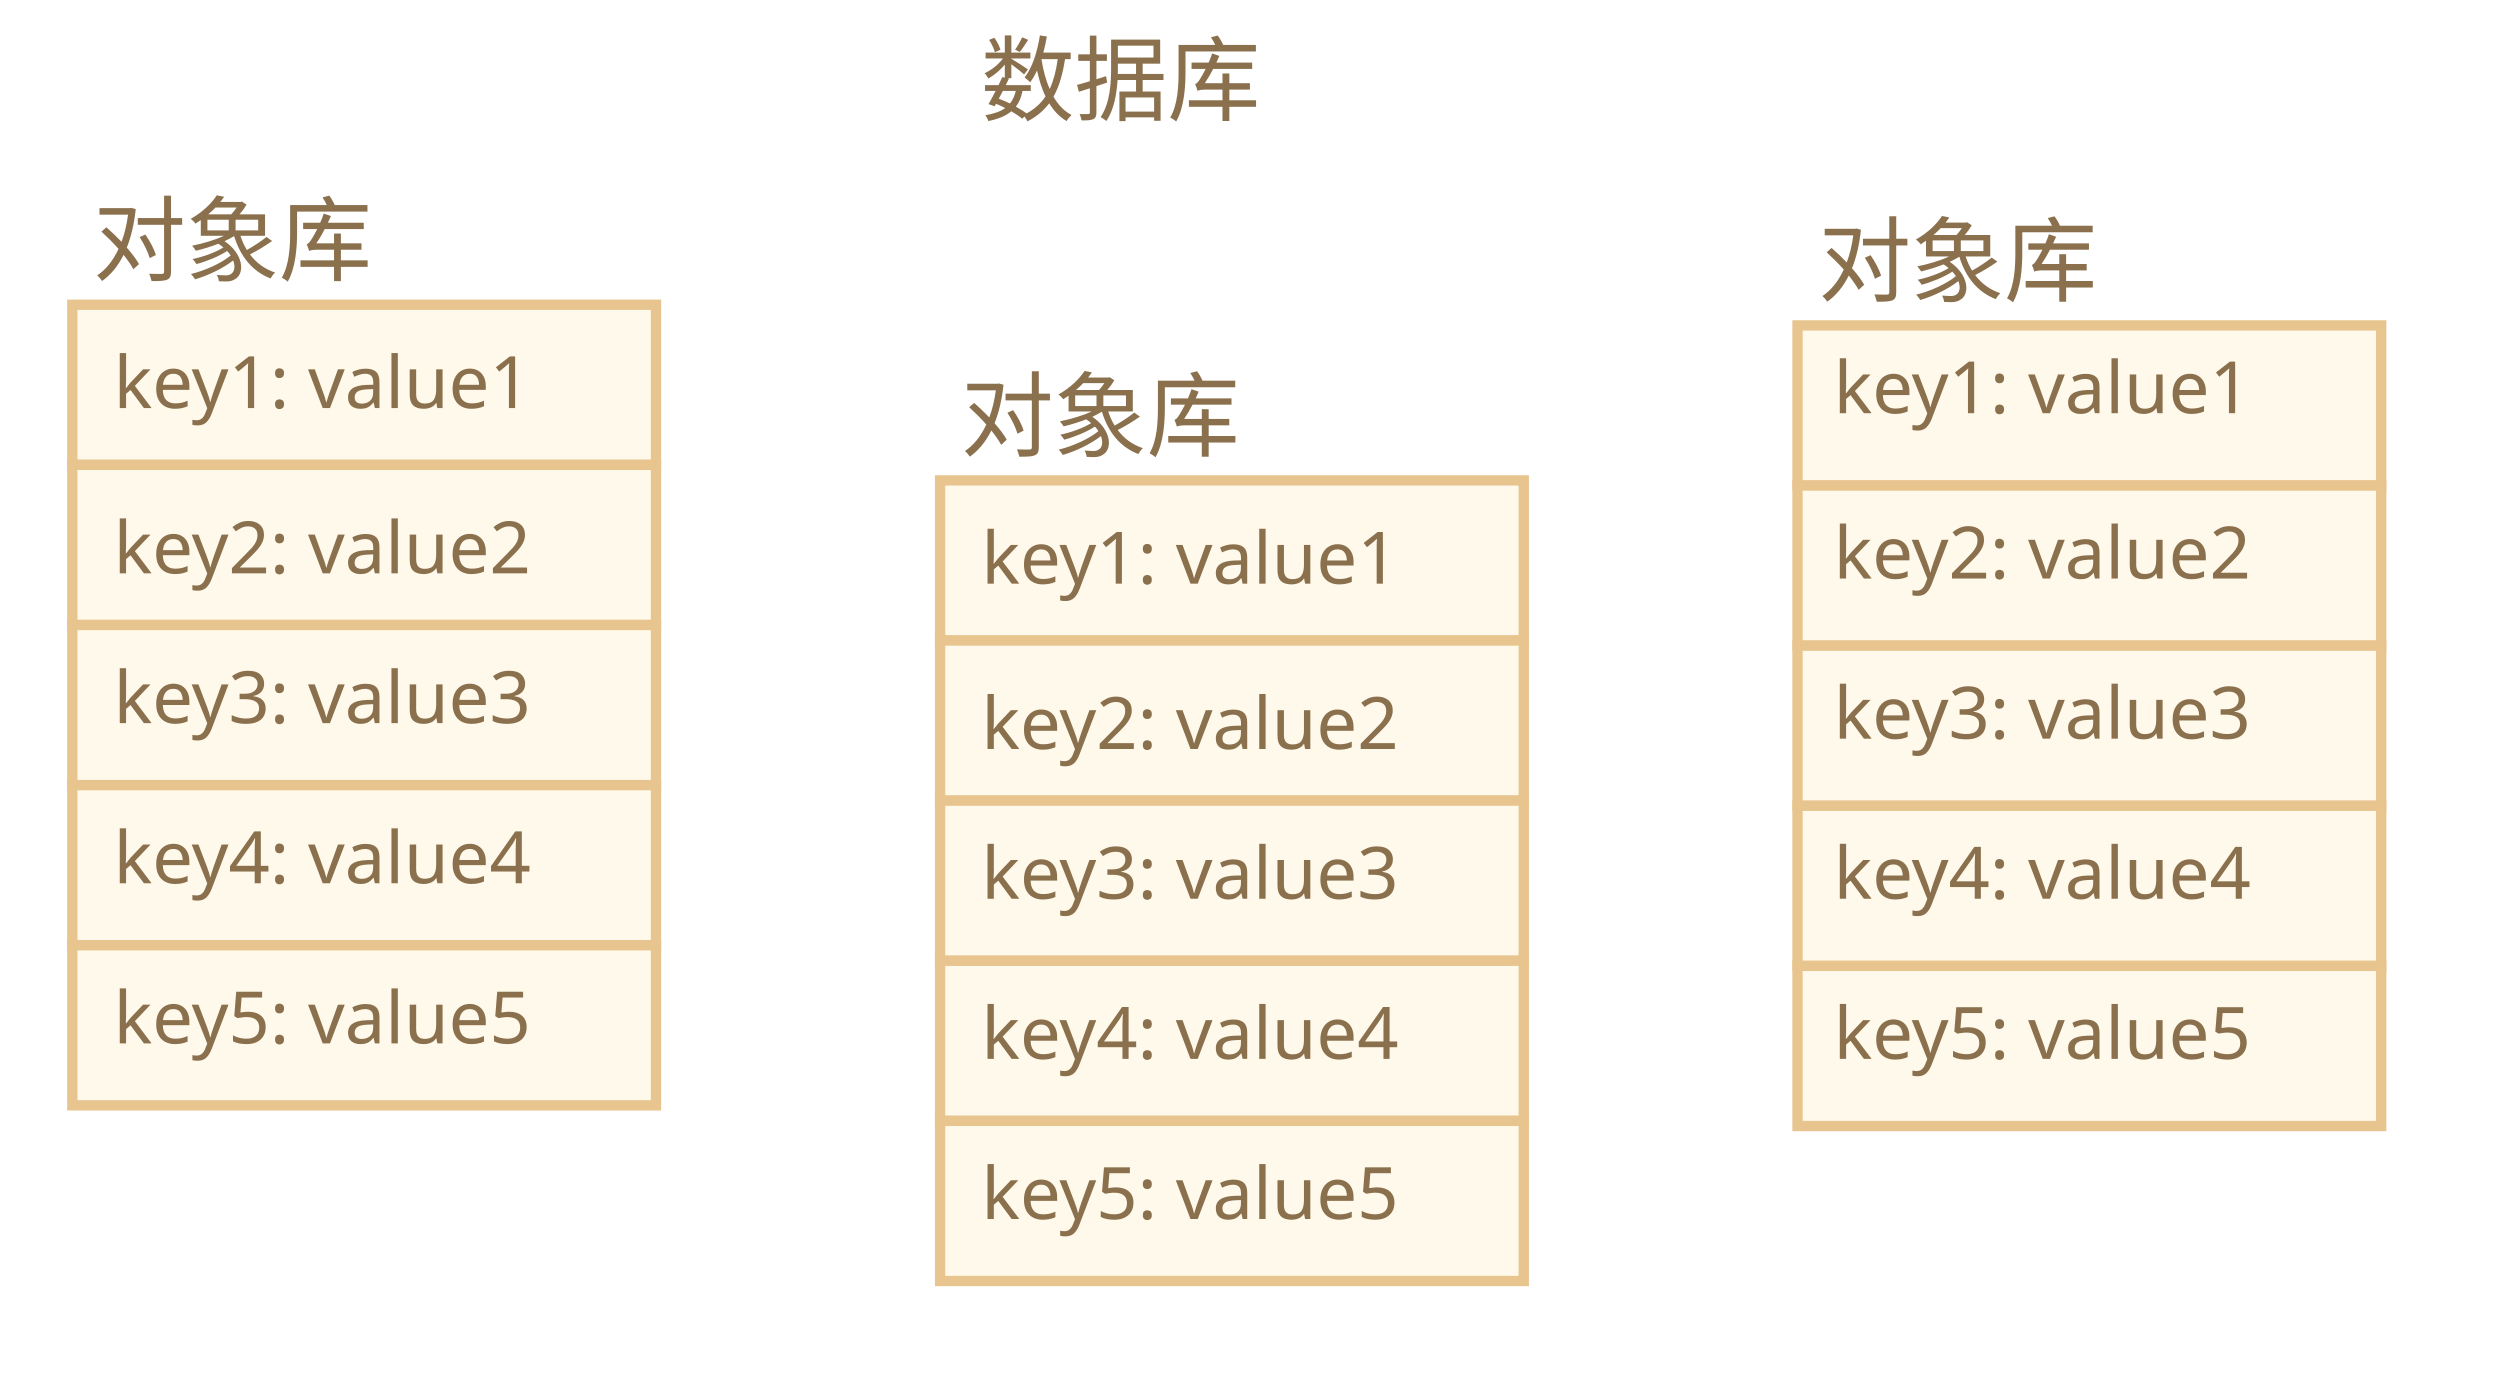
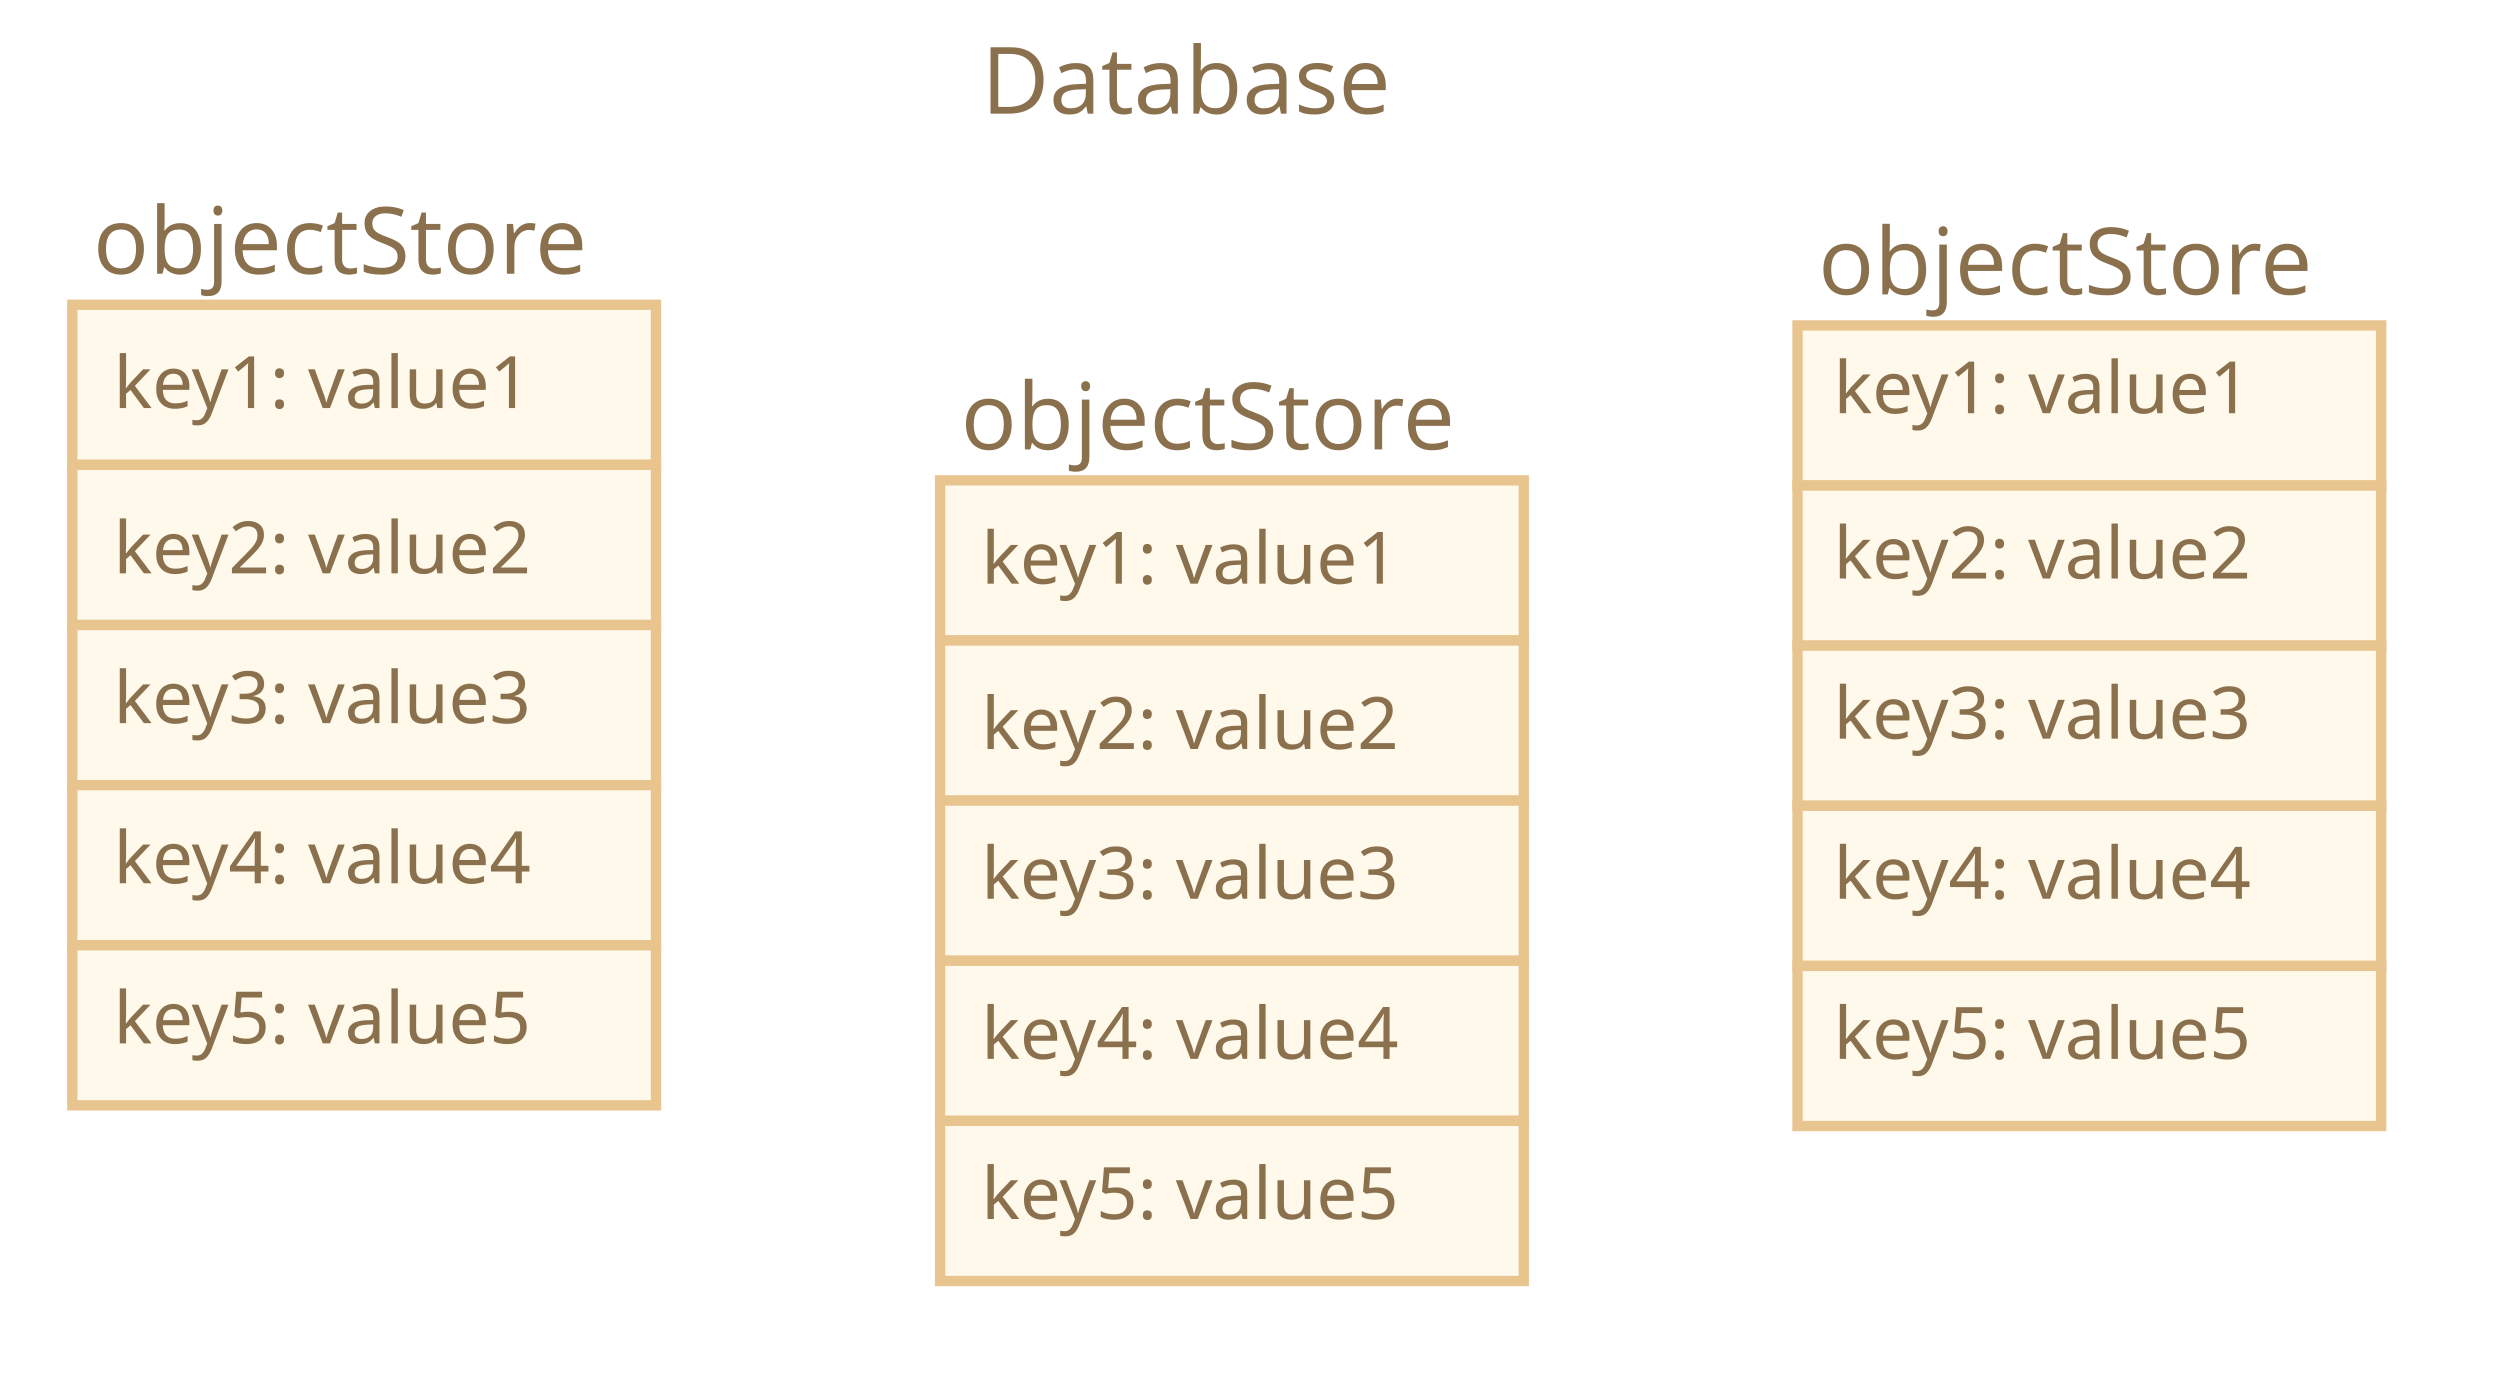
<svg xmlns="http://www.w3.org/2000/svg" width="484px" height="267px" viewBox="0 0 484 267" version="1.1">
  <g id="data-storage" stroke="none" stroke-width="1" fill="none" fill-rule="evenodd">
    <g id="indexeddb-structure.svg">
      <rect id="Rectangle-1-Copy" stroke="#E8C48E" stroke-width="2" fill="#FFF9EB" x="14" y="59" width="113" height="31" />
      <text id="key1:-value1" font-family="PTMono-Regular, PT Mono" font-size="14" font-weight="normal" fill="#8A704D">
        <tspan x="22" y="79">key1: value1</tspan>
      </text>
      <rect id="Rectangle-1-Copy-2" stroke="#E8C48E" stroke-width="2" fill="#FFF9EB" x="14" y="90" width="113" height="31" />
      <rect id="Rectangle-1-Copy-4" stroke="#E8C48E" stroke-width="2" fill="#FFF9EB" x="14" y="121" width="113" height="31" />
      <rect id="Rectangle-1-Copy-3" stroke="#E8C48E" stroke-width="2" fill="#FFF9EB" x="14" y="152" width="113" height="31" />
      <rect id="Rectangle-1-Copy-5" stroke="#E8C48E" stroke-width="2" fill="#FFF9EB" x="14" y="183" width="113" height="31" />
      <text id="Database" font-family="OpenSans-Regular, Open Sans" font-size="18" font-weight="normal" fill="#8A704D">
-         <tspan x="190" y="22">数据库</tspan>
+         <tspan x="190" y="22">Database</tspan>
      </text>
      <text id="objectStore" font-family="OpenSans-Regular, Open Sans" font-size="18" font-weight="normal" fill="#8A704D">
-         <tspan x="18" y="53">对象库</tspan>
+         <tspan x="18" y="53">objectStore</tspan>
      </text>
      <rect id="Rectangle-1-Copy-10" stroke="#E8C48E" stroke-width="2" fill="#FFF9EB" x="182" y="93" width="113" height="31" />
      <rect id="Rectangle-1-Copy-9" stroke="#E8C48E" stroke-width="2" fill="#FFF9EB" x="182" y="124" width="113" height="31" />
      <rect id="Rectangle-1-Copy-8" stroke="#E8C48E" stroke-width="2" fill="#FFF9EB" x="182" y="155" width="113" height="31" />
      <rect id="Rectangle-1-Copy-7" stroke="#E8C48E" stroke-width="2" fill="#FFF9EB" x="182" y="186" width="113" height="31" />
      <rect id="Rectangle-1-Copy-6" stroke="#E8C48E" stroke-width="2" fill="#FFF9EB" x="182" y="217" width="113" height="31" />
      <text id="objectStore" font-family="OpenSans-Regular, Open Sans" font-size="18" font-weight="normal" fill="#8A704D">
-         <tspan x="186" y="87">对象库</tspan>
+         <tspan x="186" y="87">objectStore</tspan>
      </text>
      <rect id="Rectangle-1-Copy-15" stroke="#E8C48E" stroke-width="2" fill="#FFF9EB" x="348" y="63" width="113" height="31" />
      <rect id="Rectangle-1-Copy-14" stroke="#E8C48E" stroke-width="2" fill="#FFF9EB" x="348" y="94" width="113" height="31" />
      <rect id="Rectangle-1-Copy-13" stroke="#E8C48E" stroke-width="2" fill="#FFF9EB" x="348" y="125" width="113" height="31" />
      <text id="key3:-value3" font-family="PTMono-Regular, PT Mono" font-size="14" font-weight="normal" fill="#8A704D">
        <tspan x="22" y="140">key3: value3</tspan>
      </text>
      <text id="key2:-value2" font-family="PTMono-Regular, PT Mono" font-size="14" font-weight="normal" fill="#8A704D">
        <tspan x="22" y="111">key2: value2</tspan>
      </text>
      <text id="key4:-value4" font-family="PTMono-Regular, PT Mono" font-size="14" font-weight="normal" fill="#8A704D">
        <tspan x="22" y="171">key4: value4</tspan>
      </text>
      <text id="key5:-value5" font-family="PTMono-Regular, PT Mono" font-size="14" font-weight="normal" fill="#8A704D">
        <tspan x="22" y="202">key5: value5</tspan>
      </text>
      <rect id="Rectangle-1-Copy-12" stroke="#E8C48E" stroke-width="2" fill="#FFF9EB" x="348" y="156" width="113" height="31" />
      <rect id="Rectangle-1-Copy-11" stroke="#E8C48E" stroke-width="2" fill="#FFF9EB" x="348" y="187" width="113" height="31" />
      <text id="objectStore-Copy" font-family="OpenSans-Regular, Open Sans" font-size="18" font-weight="normal" fill="#8A704D">
-         <tspan x="352" y="57">对象库</tspan>
+         <tspan x="352" y="57">objectStore</tspan>
      </text>
      <text id="key1:-value1" font-family="PTMono-Regular, PT Mono" font-size="14" font-weight="normal" fill="#8A704D">
        <tspan x="190" y="113">key1: value1</tspan>
      </text>
      <text id="key3:-value3" font-family="PTMono-Regular, PT Mono" font-size="14" font-weight="normal" fill="#8A704D">
        <tspan x="190" y="174">key3: value3</tspan>
      </text>
      <text id="key2:-value2" font-family="PTMono-Regular, PT Mono" font-size="14" font-weight="normal" fill="#8A704D">
        <tspan x="190" y="145">key2: value2</tspan>
      </text>
      <text id="key4:-value4" font-family="PTMono-Regular, PT Mono" font-size="14" font-weight="normal" fill="#8A704D">
        <tspan x="190" y="205">key4: value4</tspan>
      </text>
      <text id="key5:-value5" font-family="PTMono-Regular, PT Mono" font-size="14" font-weight="normal" fill="#8A704D">
        <tspan x="190" y="236">key5: value5</tspan>
      </text>
      <text id="key1:-value1" font-family="PTMono-Regular, PT Mono" font-size="14" font-weight="normal" fill="#8A704D">
        <tspan x="355" y="80">key1: value1</tspan>
      </text>
      <text id="key3:-value3" font-family="PTMono-Regular, PT Mono" font-size="14" font-weight="normal" fill="#8A704D">
        <tspan x="355" y="143">key3: value3</tspan>
      </text>
      <text id="key2:-value2" font-family="PTMono-Regular, PT Mono" font-size="14" font-weight="normal" fill="#8A704D">
        <tspan x="355" y="112">key2: value2</tspan>
      </text>
      <text id="key4:-value4" font-family="PTMono-Regular, PT Mono" font-size="14" font-weight="normal" fill="#8A704D">
        <tspan x="355" y="174">key4: value4</tspan>
      </text>
      <text id="key5:-value5" font-family="PTMono-Regular, PT Mono" font-size="14" font-weight="normal" fill="#8A704D">
        <tspan x="355" y="205">key5: value5</tspan>
      </text>
    </g>
  </g>
</svg>
